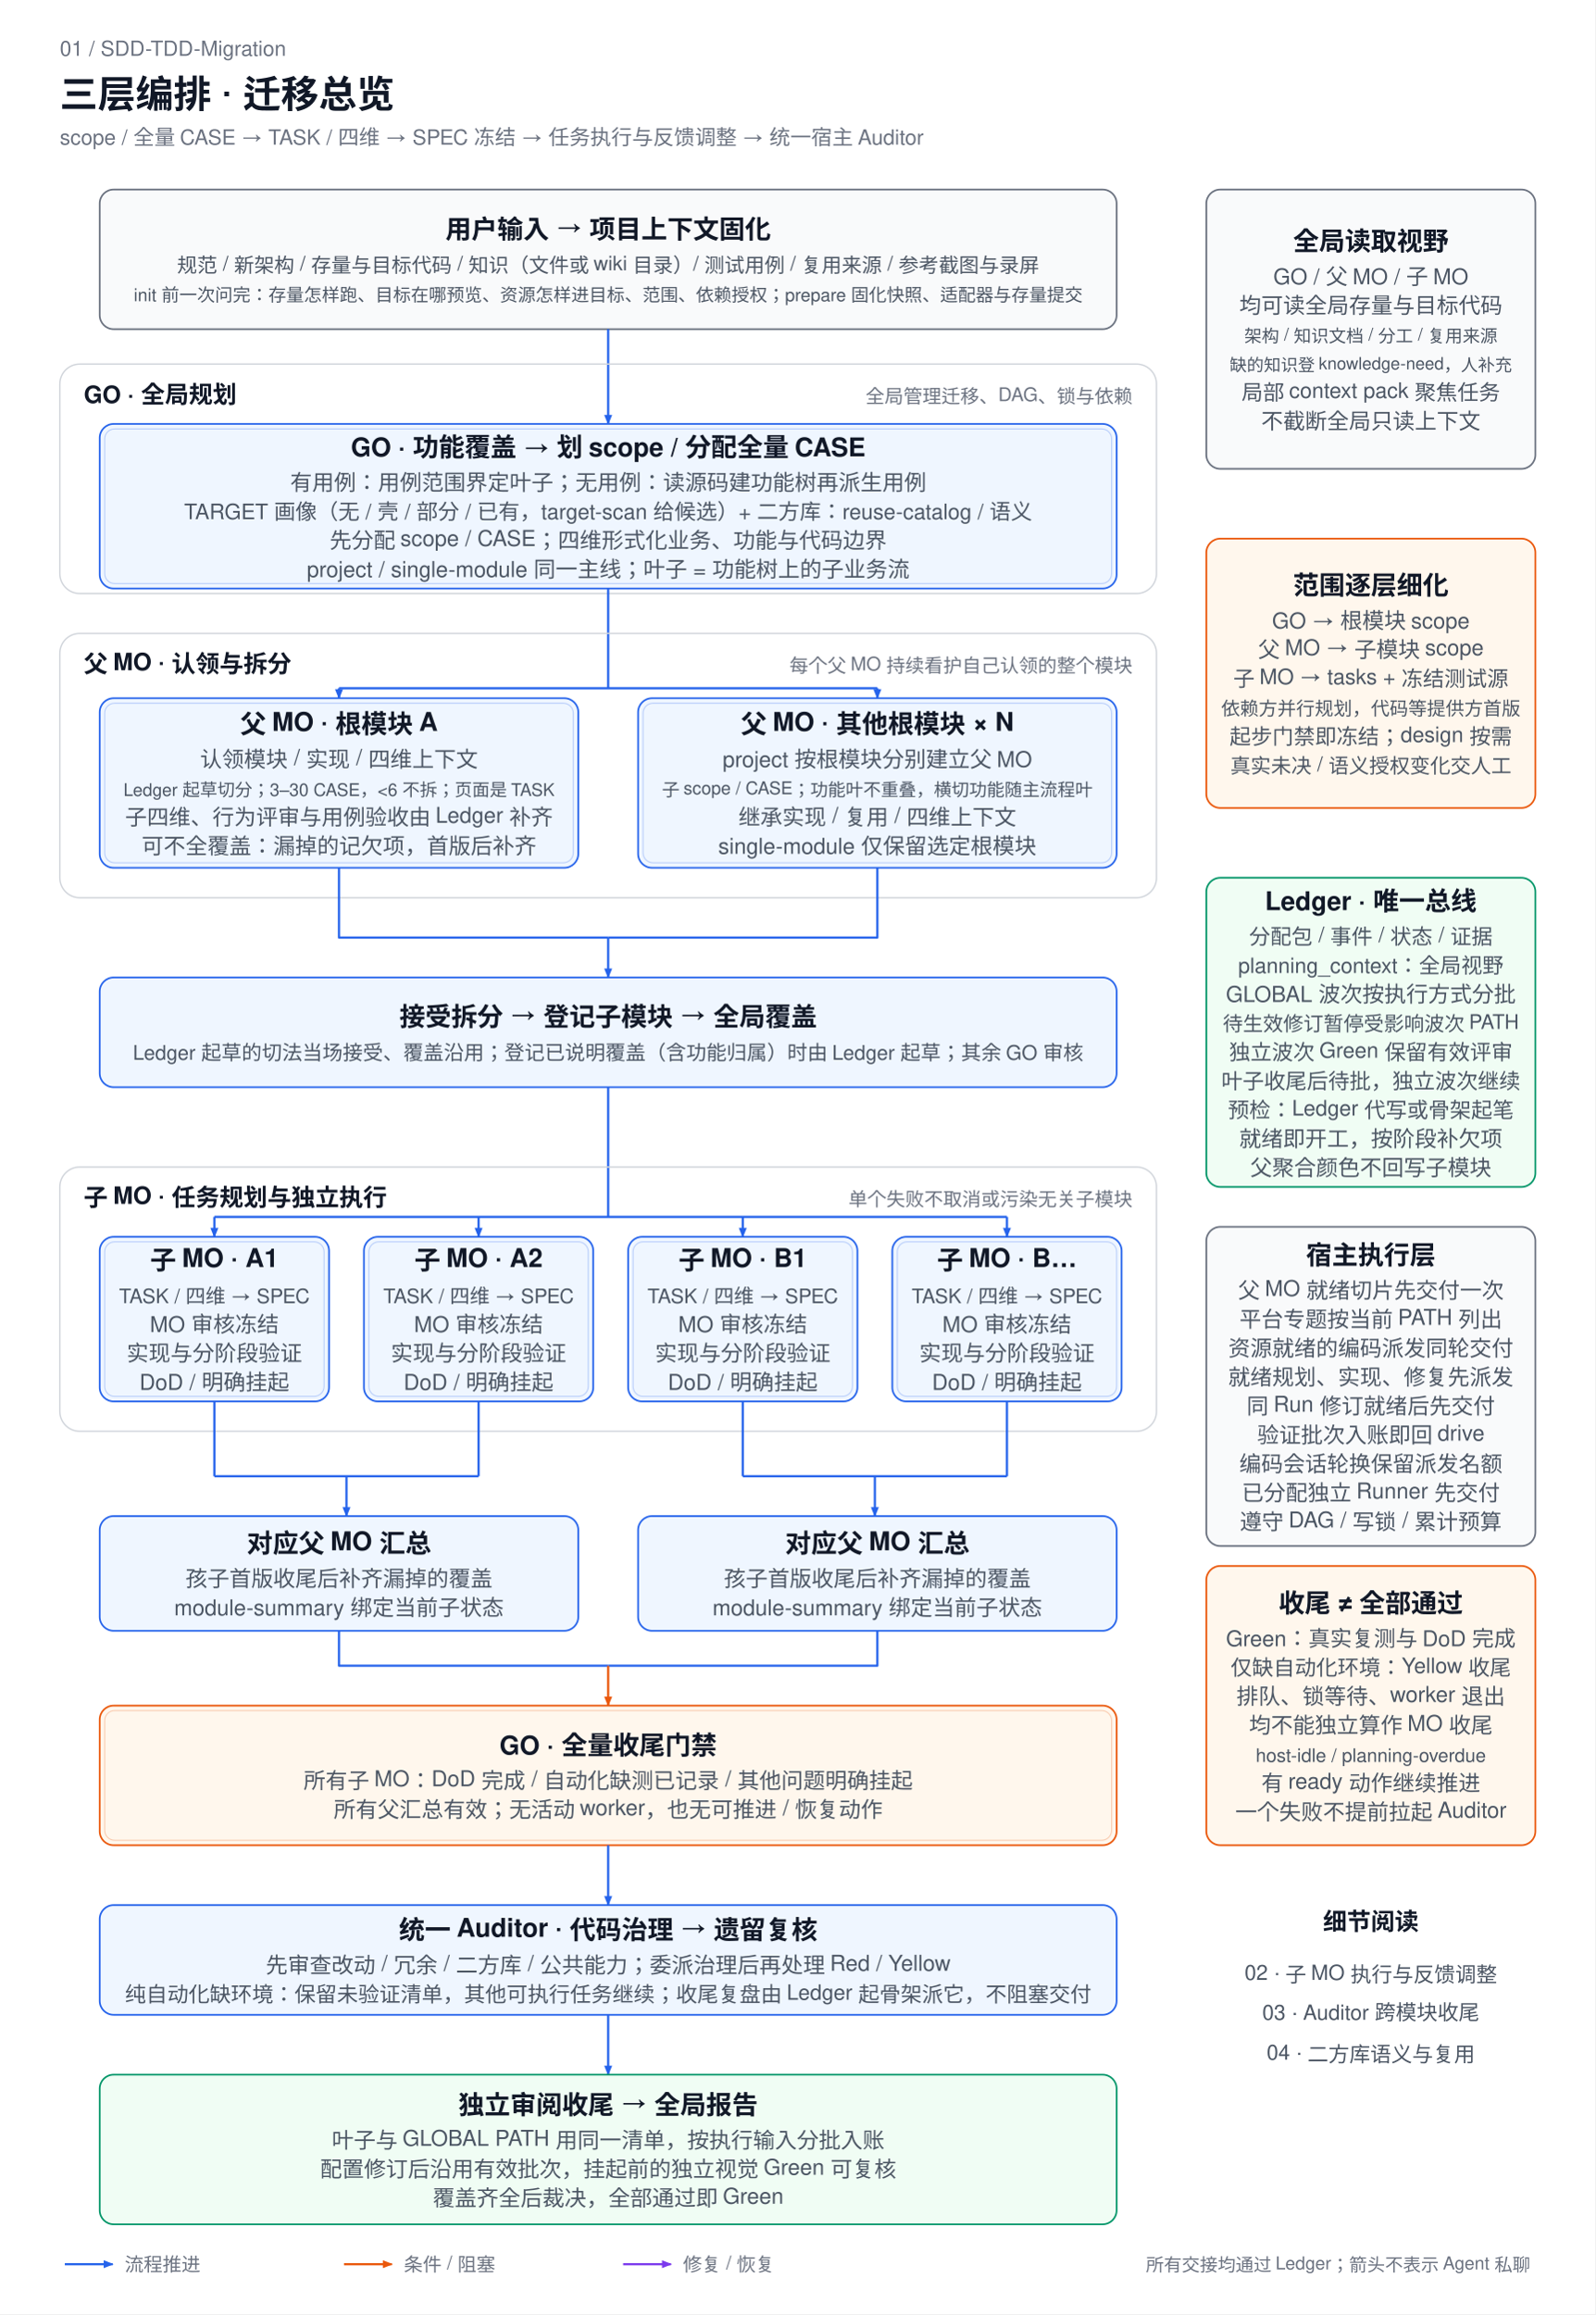
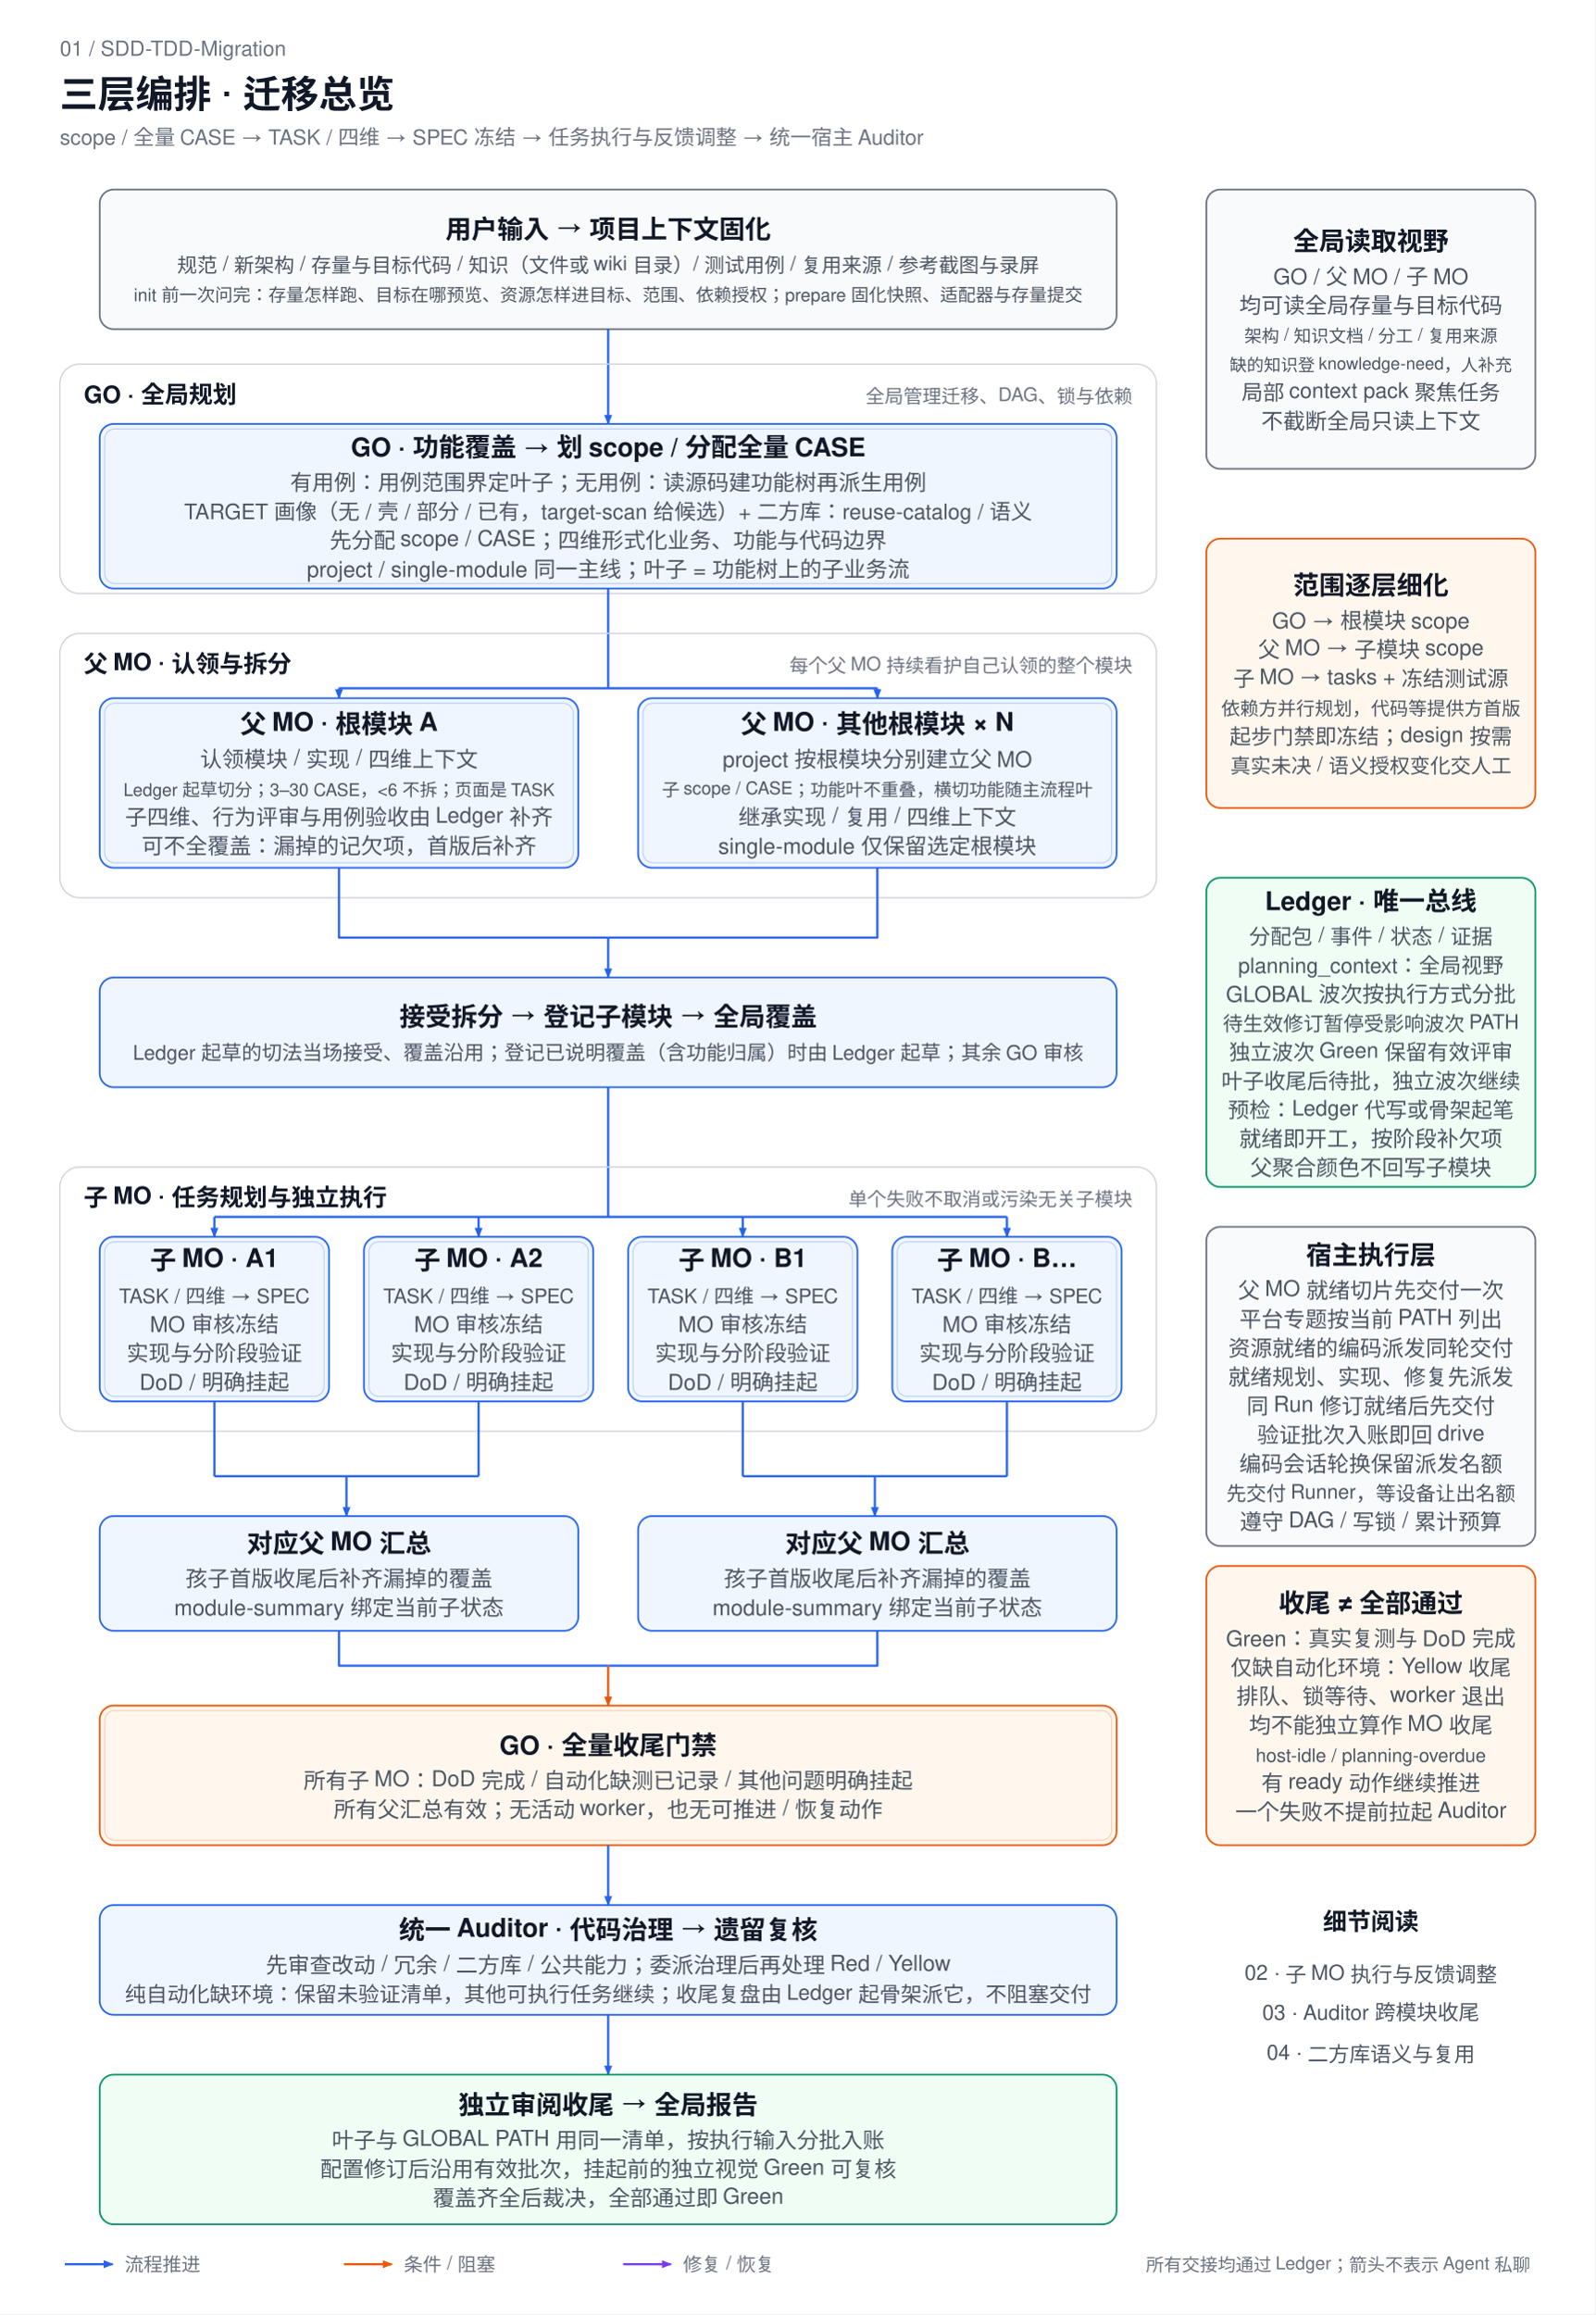
<svg xmlns="http://www.w3.org/2000/svg" width="1600" height="2320" viewBox="0 0 1600 2320" role="img" aria-labelledby="title desc">
  <style>text {font-family: "Helvetica Neue", Helvetica, Arial, "PingFang SC", "Microsoft YaHei", sans-serif;}</style>
  <defs>
    <marker id="arrow-blue" markerWidth="10" markerHeight="8" refX="9" refY="4" orient="auto" markerUnits="userSpaceOnUse">
      <path d="M0,0 L10,4 L0,8 Z" fill="#2563eb" />
    </marker>
    <marker id="arrow-orange" markerWidth="10" markerHeight="8" refX="9" refY="4" orient="auto" markerUnits="userSpaceOnUse">
      <path d="M0,0 L10,4 L0,8 Z" fill="#ea580c" />
    </marker>
    <marker id="arrow-green" markerWidth="10" markerHeight="8" refX="9" refY="4" orient="auto" markerUnits="userSpaceOnUse">
      <path d="M0,0 L10,4 L0,8 Z" fill="#059669" />
    </marker>
    <marker id="arrow-purple" markerWidth="10" markerHeight="8" refX="9" refY="4" orient="auto" markerUnits="userSpaceOnUse">
      <path d="M0,0 L10,4 L0,8 Z" fill="#7c3aed" />
    </marker>
    <marker id="arrow-gray" markerWidth="10" markerHeight="8" refX="9" refY="4" orient="auto" markerUnits="userSpaceOnUse">
      <path d="M0,0 L10,4 L0,8 Z" fill="#6b7280" />
    </marker>
  </defs>
  <rect width="1600" height="2320" fill="white" />
  <text x="60" y="56" font-size="21.00" fill="#6b7280" text-anchor="start" font-weight="400">01  /  SDD-TDD-Migration</text>
  <text x="60" y="108" font-size="38.00" fill="#111827" text-anchor="start" font-weight="700">三层编排 · 迁移总览</text>
  <text x="60" y="145" font-size="21.00" fill="#6b7280" text-anchor="start" font-weight="400">scope / 全量 CASE → TASK / 四维 → SPEC 冻结 → 任务执行与反馈调整 → 统一宿主 Auditor</text>
  <rect x="100" y="190" width="1020" height="140" rx="14" fill="#f9fafb" stroke="#6b7280" stroke-width="1.7" />
  <text x="610.0" y="239.0" font-size="26.00" fill="#111827" text-anchor="middle" font-weight="650">用户输入 → 项目上下文固化</text>
  <text x="610.0" y="273.0" font-size="20.16" fill="#4b5563" text-anchor="middle" font-weight="400">规范 / 新架构 / 存量与目标代码 / 知识（文件或 wiki 目录）/ 测试用例 / 复用来源 / 参考截图与录屏</text>
  <text x="610.0" y="302.0" font-size="17.87" fill="#4b5563" text-anchor="middle" font-weight="400">init 前一次问完：存量怎样跑、目标在哪预览、资源怎样进目标、范围、依赖授权；prepare 固化快照、适配器与存量提交</text>
  <path d="M610,330 L610,425" fill="none" stroke="#2563eb" stroke-width="2.2" stroke-linejoin="round" marker-end="url(#arrow-blue)" />
  <rect x="60" y="365" width="1100" height="230" rx="20" fill="none" stroke="#d1d5db" stroke-width="1.4" />
  <text x="84" y="404" font-size="24.00" fill="#111827" text-anchor="start" font-weight="650">GO  ·  全局规划</text>
  <text x="1136" y="404" font-size="19.00" fill="#6b7280" text-anchor="end" font-weight="400">全局管理迁移、DAG、锁与依赖</text>
  <rect x="100" y="425" width="1020" height="165" rx="14" fill="#eff6ff" stroke="#2563eb" stroke-width="1.7" />
  <rect x="105" y="430" width="1010" height="155" rx="10" fill="none" stroke="#2563eb" stroke-opacity="0.28" />
  <text x="610.0" y="457.5" font-size="26.00" fill="#111827" text-anchor="middle" font-weight="650">GO · 功能覆盖 → 划 scope / 分配全量 CASE</text>
  <text x="610.0" y="491.5" font-size="22.00" fill="#4b5563" text-anchor="middle" font-weight="400">有用例：用例范围界定叶子；无用例：读源码建功能树再派生用例</text>
  <text x="610.0" y="520.5" font-size="21.42" fill="#4b5563" text-anchor="middle" font-weight="400">TARGET 画像（无 / 壳 / 部分 / 已有，target-scan 给候选）+ 二方库：reuse-catalog / 语义</text>
  <text x="610.0" y="549.5" font-size="22.00" fill="#4b5563" text-anchor="middle" font-weight="400">先分配 scope / CASE；四维形式化业务、功能与代码边界</text>
  <text x="610.0" y="578.5" font-size="22.00" fill="#4b5563" text-anchor="middle" font-weight="400">project / single-module 同一主线；叶子 = 功能树上的子业务流</text>
  <path d="M610,590 L610,690" fill="none" stroke="#2563eb" stroke-width="2.2" stroke-linejoin="round" />
  <path d="M340,690 L880,690" fill="none" stroke="#2563eb" stroke-width="2.2" stroke-linejoin="round" />
  <path d="M340,690 L340,700" fill="none" stroke="#2563eb" stroke-width="2.2" stroke-linejoin="round" marker-end="url(#arrow-blue)" />
  <path d="M880,690 L880,700" fill="none" stroke="#2563eb" stroke-width="2.2" stroke-linejoin="round" marker-end="url(#arrow-blue)" />
  <rect x="60" y="635" width="1100" height="265" rx="20" fill="none" stroke="#d1d5db" stroke-width="1.4" />
  <text x="84" y="674" font-size="24.00" fill="#111827" text-anchor="start" font-weight="650">父 MO  ·  认领与拆分</text>
  <text x="1136" y="674" font-size="19.00" fill="#6b7280" text-anchor="end" font-weight="400">每个父 MO 持续看护自己认领的整个模块</text>
  <rect x="100" y="700" width="480" height="170" rx="14" fill="#eff6ff" stroke="#2563eb" stroke-width="1.7" />
  <rect x="105" y="705" width="470" height="160" rx="10" fill="none" stroke="#2563eb" stroke-opacity="0.28" />
  <text x="340.0" y="735.0" font-size="26.00" fill="#111827" text-anchor="middle" font-weight="650">父 MO · 根模块 A</text>
  <text x="340.0" y="769.0" font-size="22.00" fill="#4b5563" text-anchor="middle" font-weight="400">认领模块 / 实现 / 四维上下文</text>
  <text x="340.0" y="798.0" font-size="17.52" fill="#4b5563" text-anchor="middle" font-weight="400">Ledger 起草切分；3–30 CASE，&lt;6 不拆；页面是 TASK</text>
  <text x="340.0" y="827.0" font-size="21.89" fill="#4b5563" text-anchor="middle" font-weight="400">子四维、行为评审与用例验收由 Ledger 补齐</text>
  <text x="340.0" y="856.0" font-size="22.00" fill="#4b5563" text-anchor="middle" font-weight="400">可不全覆盖：漏掉的记欠项，首版后补齐</text>
  <rect x="640" y="700" width="480" height="170" rx="14" fill="#eff6ff" stroke="#2563eb" stroke-width="1.7" />
  <rect x="645" y="705" width="470" height="160" rx="10" fill="none" stroke="#2563eb" stroke-opacity="0.28" />
  <text x="880.0" y="735.0" font-size="26.00" fill="#111827" text-anchor="middle" font-weight="650">父 MO · 其他根模块 × N</text>
  <text x="880.0" y="769.0" font-size="22.00" fill="#4b5563" text-anchor="middle" font-weight="400">project 按根模块分别建立父 MO</text>
  <text x="880.0" y="798.0" font-size="17.71" fill="#4b5563" text-anchor="middle" font-weight="400">子 scope / CASE；功能叶不重叠，横切功能随主流程叶</text>
  <text x="880.0" y="827.0" font-size="22.00" fill="#4b5563" text-anchor="middle" font-weight="400">继承实现 / 复用 / 四维上下文</text>
  <text x="880.0" y="856.0" font-size="22.00" fill="#4b5563" text-anchor="middle" font-weight="400">single-module 仅保留选定根模块</text>
  <path d="M340,870 L340,940 L610,940" fill="none" stroke="#2563eb" stroke-width="2.2" stroke-linejoin="round" />
  <path d="M880,870 L880,940 L610,940" fill="none" stroke="#2563eb" stroke-width="2.2" stroke-linejoin="round" />
  <path d="M610,940 L610,980" fill="none" stroke="#2563eb" stroke-width="2.2" stroke-linejoin="round" marker-end="url(#arrow-blue)" />
  <rect x="100" y="980" width="1020" height="110" rx="14" fill="#eff6ff" stroke="#2563eb" stroke-width="1.7" />
  <text x="610.0" y="1028.5" font-size="26.00" fill="#111827" text-anchor="middle" font-weight="650">接受拆分 → 登记子模块 → 全局覆盖</text>
  <text x="610.0" y="1062.5" font-size="20.27" fill="#4b5563" text-anchor="middle" font-weight="400">Ledger 起草的切法当场接受、覆盖沿用；登记已说明覆盖（含功能归属）时由 Ledger 起草；其余 GO 审核</text>
  <path d="M610,1090 L610,1220" fill="none" stroke="#2563eb" stroke-width="2.2" stroke-linejoin="round" />
  <path d="M215,1220 L1010,1220" fill="none" stroke="#2563eb" stroke-width="2.2" stroke-linejoin="round" />
  <rect x="60" y="1170" width="1100" height="265" rx="20" fill="none" stroke="#d1d5db" stroke-width="1.4" />
  <text x="84" y="1209" font-size="24.00" fill="#111827" text-anchor="start" font-weight="650">子 MO  ·  任务规划与独立执行</text>
  <text x="1136" y="1209" font-size="19.00" fill="#6b7280" text-anchor="end" font-weight="400">单个失败不取消或污染无关子模块</text>
  <path d="M215,1220 L215,1240" fill="none" stroke="#2563eb" stroke-width="2.2" stroke-linejoin="round" marker-end="url(#arrow-blue)" />
  <rect x="100" y="1240" width="230" height="165" rx="14" fill="#eff6ff" stroke="#2563eb" stroke-width="1.7" />
  <rect x="105" y="1245" width="220" height="155" rx="10" fill="none" stroke="#2563eb" stroke-opacity="0.28" />
  <text x="215.0" y="1272.5" font-size="26.00" fill="#111827" text-anchor="middle" font-weight="650">子 MO · A1</text>
  <text x="215.0" y="1306.5" font-size="20.04" fill="#4b5563" text-anchor="middle" font-weight="400">TASK / 四维 → SPEC</text>
  <text x="215.0" y="1335.5" font-size="22.00" fill="#4b5563" text-anchor="middle" font-weight="400">MO 审核冻结</text>
  <text x="215.0" y="1364.5" font-size="22.00" fill="#4b5563" text-anchor="middle" font-weight="400">实现与分阶段验证</text>
  <text x="215.0" y="1393.5" font-size="22.00" fill="#4b5563" text-anchor="middle" font-weight="400">DoD / 明确挂起</text>
  <path d="M480,1220 L480,1240" fill="none" stroke="#2563eb" stroke-width="2.2" stroke-linejoin="round" marker-end="url(#arrow-blue)" />
  <rect x="365" y="1240" width="230" height="165" rx="14" fill="#eff6ff" stroke="#2563eb" stroke-width="1.7" />
  <rect x="370" y="1245" width="220" height="155" rx="10" fill="none" stroke="#2563eb" stroke-opacity="0.28" />
  <text x="480.0" y="1272.5" font-size="26.00" fill="#111827" text-anchor="middle" font-weight="650">子 MO · A2</text>
  <text x="480.0" y="1306.5" font-size="20.04" fill="#4b5563" text-anchor="middle" font-weight="400">TASK / 四维 → SPEC</text>
  <text x="480.0" y="1335.5" font-size="22.00" fill="#4b5563" text-anchor="middle" font-weight="400">MO 审核冻结</text>
  <text x="480.0" y="1364.5" font-size="22.00" fill="#4b5563" text-anchor="middle" font-weight="400">实现与分阶段验证</text>
  <text x="480.0" y="1393.5" font-size="22.00" fill="#4b5563" text-anchor="middle" font-weight="400">DoD / 明确挂起</text>
  <path d="M745,1220 L745,1240" fill="none" stroke="#2563eb" stroke-width="2.2" stroke-linejoin="round" marker-end="url(#arrow-blue)" />
  <rect x="630" y="1240" width="230" height="165" rx="14" fill="#eff6ff" stroke="#2563eb" stroke-width="1.7" />
  <rect x="635" y="1245" width="220" height="155" rx="10" fill="none" stroke="#2563eb" stroke-opacity="0.28" />
  <text x="745.0" y="1272.5" font-size="26.00" fill="#111827" text-anchor="middle" font-weight="650">子 MO · B1</text>
  <text x="745.0" y="1306.5" font-size="20.04" fill="#4b5563" text-anchor="middle" font-weight="400">TASK / 四维 → SPEC</text>
  <text x="745.0" y="1335.5" font-size="22.00" fill="#4b5563" text-anchor="middle" font-weight="400">MO 审核冻结</text>
  <text x="745.0" y="1364.5" font-size="22.00" fill="#4b5563" text-anchor="middle" font-weight="400">实现与分阶段验证</text>
  <text x="745.0" y="1393.5" font-size="22.00" fill="#4b5563" text-anchor="middle" font-weight="400">DoD / 明确挂起</text>
  <path d="M1010,1220 L1010,1240" fill="none" stroke="#2563eb" stroke-width="2.2" stroke-linejoin="round" marker-end="url(#arrow-blue)" />
  <rect x="895" y="1240" width="230" height="165" rx="14" fill="#eff6ff" stroke="#2563eb" stroke-width="1.7" />
  <rect x="900" y="1245" width="220" height="155" rx="10" fill="none" stroke="#2563eb" stroke-opacity="0.28" />
  <text x="1010.0" y="1272.5" font-size="26.00" fill="#111827" text-anchor="middle" font-weight="650">子 MO · B…</text>
  <text x="1010.0" y="1306.5" font-size="20.04" fill="#4b5563" text-anchor="middle" font-weight="400">TASK / 四维 → SPEC</text>
  <text x="1010.0" y="1335.5" font-size="22.00" fill="#4b5563" text-anchor="middle" font-weight="400">MO 审核冻结</text>
  <text x="1010.0" y="1364.5" font-size="22.00" fill="#4b5563" text-anchor="middle" font-weight="400">实现与分阶段验证</text>
  <text x="1010.0" y="1393.5" font-size="22.00" fill="#4b5563" text-anchor="middle" font-weight="400">DoD / 明确挂起</text>
  <path d="M215,1405 L215,1480" fill="none" stroke="#2563eb" stroke-width="2.2" stroke-linejoin="round" />
  <path d="M480,1405 L480,1480" fill="none" stroke="#2563eb" stroke-width="2.2" stroke-linejoin="round" />
  <path d="M215,1480 L480,1480" fill="none" stroke="#2563eb" stroke-width="2.2" stroke-linejoin="round" />
  <path d="M347.5,1480 L347.5,1520" fill="none" stroke="#2563eb" stroke-width="2.2" stroke-linejoin="round" marker-end="url(#arrow-blue)" />
  <rect x="100" y="1520" width="480" height="115" rx="14" fill="#eff6ff" stroke="#2563eb" stroke-width="1.7" />
  <text x="340.0" y="1556.5" font-size="26.00" fill="#111827" text-anchor="middle" font-weight="650">对应父 MO 汇总</text>
  <text x="340.0" y="1590.5" font-size="22.00" fill="#4b5563" text-anchor="middle" font-weight="400">孩子首版收尾后补齐漏掉的覆盖</text>
  <text x="340.0" y="1619.5" font-size="22.00" fill="#4b5563" text-anchor="middle" font-weight="400">module-summary 绑定当前子状态</text>
  <path d="M745,1405 L745,1480" fill="none" stroke="#2563eb" stroke-width="2.2" stroke-linejoin="round" />
  <path d="M1010,1405 L1010,1480" fill="none" stroke="#2563eb" stroke-width="2.2" stroke-linejoin="round" />
  <path d="M745,1480 L1010,1480" fill="none" stroke="#2563eb" stroke-width="2.2" stroke-linejoin="round" />
  <path d="M877.5,1480 L877.5,1520" fill="none" stroke="#2563eb" stroke-width="2.2" stroke-linejoin="round" marker-end="url(#arrow-blue)" />
  <rect x="640" y="1520" width="480" height="115" rx="14" fill="#eff6ff" stroke="#2563eb" stroke-width="1.7" />
  <text x="880.0" y="1556.5" font-size="26.00" fill="#111827" text-anchor="middle" font-weight="650">对应父 MO 汇总</text>
  <text x="880.0" y="1590.5" font-size="22.00" fill="#4b5563" text-anchor="middle" font-weight="400">孩子首版收尾后补齐漏掉的覆盖</text>
  <text x="880.0" y="1619.5" font-size="22.00" fill="#4b5563" text-anchor="middle" font-weight="400">module-summary 绑定当前子状态</text>
  <path d="M340,1635 L340,1670 L610,1670" fill="none" stroke="#2563eb" stroke-width="2.2" stroke-linejoin="round" />
  <path d="M880,1635 L880,1670 L610,1670" fill="none" stroke="#2563eb" stroke-width="2.2" stroke-linejoin="round" />
  <path d="M610,1670 L610,1710" fill="none" stroke="#ea580c" stroke-width="2.2" stroke-linejoin="round" marker-end="url(#arrow-orange)" />
  <rect x="100" y="1710" width="1020" height="140" rx="14" fill="#fff7ed" stroke="#ea580c" stroke-width="1.7" />
  <rect x="105" y="1715" width="1010" height="130" rx="10" fill="none" stroke="#ea580c" stroke-opacity="0.28" />
  <text x="610.0" y="1759.0" font-size="26.00" fill="#111827" text-anchor="middle" font-weight="650">GO · 全量收尾门禁</text>
  <text x="610.0" y="1793.0" font-size="22.00" fill="#4b5563" text-anchor="middle" font-weight="400">所有子 MO：DoD 完成 / 自动化缺测已记录 / 其他问题明确挂起</text>
  <text x="610.0" y="1822.0" font-size="22.00" fill="#4b5563" text-anchor="middle" font-weight="400">所有父汇总有效；无活动 worker，也无可推进 / 恢复动作</text>
  <path d="M610,1850 L610,1910" fill="none" stroke="#2563eb" stroke-width="2.2" stroke-linejoin="round" marker-end="url(#arrow-blue)" />
  <rect x="100" y="1910" width="1020" height="110" rx="14" fill="#eff6ff" stroke="#2563eb" stroke-width="1.7" />
  <text x="610.0" y="1944.0" font-size="26.00" fill="#111827" text-anchor="middle" font-weight="650">统一 Auditor · 代码治理 → 遗留复核</text>
  <text x="610.0" y="1978.0" font-size="22.00" fill="#4b5563" text-anchor="middle" font-weight="400">先审查改动 / 冗余 / 二方库 / 公共能力；委派治理后再处理 Red / Yellow</text>
  <text x="610.0" y="2007.0" font-size="21.26" fill="#4b5563" text-anchor="middle" font-weight="400">纯自动化缺环境：保留未验证清单，其他可执行任务继续；收尾复盘由 Ledger 起骨架派它，不阻塞交付</text>
  <path d="M610,2020 L610,2080" fill="none" stroke="#2563eb" stroke-width="2.2" stroke-linejoin="round" marker-end="url(#arrow-blue)" />
  <rect x="100" y="2080" width="1020" height="150" rx="14" fill="#f0fdf4" stroke="#059669" stroke-width="1.7" />
  <text x="610.0" y="2119.5" font-size="26.00" fill="#111827" text-anchor="middle" font-weight="650">独立审阅收尾 → 全局报告</text>
  <text x="610.0" y="2153.5" font-size="22.00" fill="#4b5563" text-anchor="middle" font-weight="400">叶子与 GLOBAL PATH 用同一清单，按执行输入分批入账</text>
  <text x="610.0" y="2182.5" font-size="22.00" fill="#4b5563" text-anchor="middle" font-weight="400">配置修订后沿用有效批次，挂起前的独立视觉 Green 可复核</text>
  <text x="610.0" y="2211.5" font-size="22.00" fill="#4b5563" text-anchor="middle" font-weight="400">覆盖齐全后裁决，全部通过即 Green</text>
  <rect x="1210" y="190" width="330" height="280" rx="14" fill="#f9fafb" stroke="#6b7280" stroke-width="1.7" />
  <text x="1375.0" y="251.0" font-size="26.00" fill="#111827" text-anchor="middle" font-weight="650">全局读取视野</text>
  <text x="1375.0" y="285.0" font-size="22.00" fill="#4b5563" text-anchor="middle" font-weight="400">GO / 父 MO / 子 MO</text>
  <text x="1375.0" y="314.0" font-size="22.00" fill="#4b5563" text-anchor="middle" font-weight="400">均可读全局存量与目标代码</text>
  <text x="1375.0" y="343.0" font-size="17.51" fill="#4b5563" text-anchor="middle" font-weight="400">架构 / 知识文档 / 分工 / 复用来源</text>
  <text x="1375.0" y="372.0" font-size="17.09" fill="#4b5563" text-anchor="middle" font-weight="400">缺的知识登 knowledge-need，人补充</text>
  <text x="1375.0" y="401.0" font-size="21.46" fill="#4b5563" text-anchor="middle" font-weight="400">局部 context pack 聚焦任务</text>
  <text x="1375.0" y="430.0" font-size="22.00" fill="#4b5563" text-anchor="middle" font-weight="400">不截断全局只读上下文</text>
  <rect x="1210" y="540" width="330" height="270" rx="14" fill="#fff7ed" stroke="#ea580c" stroke-width="1.7" />
  <text x="1375.0" y="596.0" font-size="26.00" fill="#111827" text-anchor="middle" font-weight="650">范围逐层细化</text>
  <text x="1375.0" y="630.0" font-size="22.00" fill="#4b5563" text-anchor="middle" font-weight="400">GO → 根模块 scope</text>
  <text x="1375.0" y="659.0" font-size="22.00" fill="#4b5563" text-anchor="middle" font-weight="400">父 MO → 子模块 scope</text>
  <text x="1375.0" y="688.0" font-size="21.46" fill="#4b5563" text-anchor="middle" font-weight="400">子 MO → tasks + 冻结测试源</text>
  <text x="1375.0" y="717.0" font-size="18.75" fill="#4b5563" text-anchor="middle" font-weight="400">依赖方并行规划，代码等提供方首版</text>
  <text x="1375.0" y="746.0" font-size="21.44" fill="#4b5563" text-anchor="middle" font-weight="400">起步门禁即冻结；design 按需</text>
  <text x="1375.0" y="775.0" font-size="20.39" fill="#4b5563" text-anchor="middle" font-weight="400">真实未决 / 语义授权变化交人工</text>
  <rect x="1210" y="880" width="330" height="310" rx="14" fill="#f0fdf4" stroke="#059669" stroke-width="1.7" />
  <text x="1375.0" y="912.5" font-size="26.00" fill="#111827" text-anchor="middle" font-weight="650">Ledger · 唯一总线</text>
  <text x="1375.0" y="946.5" font-size="21.23" fill="#4b5563" text-anchor="middle" font-weight="400">分配包 / 事件 / 状态 / 证据</text>
  <text x="1375.0" y="975.5" font-size="21.25" fill="#4b5563" text-anchor="middle" font-weight="400">planning_context：全局视野</text>
  <text x="1375.0" y="1004.5" font-size="22.00" fill="#4b5563" text-anchor="middle" font-weight="400">GLOBAL 波次按执行方式分批</text>
  <text x="1375.0" y="1033.5" font-size="20.20" fill="#4b5563" text-anchor="middle" font-weight="400">待生效修订暂停受影响波次 PATH</text>
  <text x="1375.0" y="1062.5" font-size="21.44" fill="#4b5563" text-anchor="middle" font-weight="400">独立波次 Green 保留有效评审</text>
  <text x="1375.0" y="1091.5" font-size="21.43" fill="#4b5563" text-anchor="middle" font-weight="400">叶子收尾后待批，独立波次继续</text>
  <text x="1375.0" y="1120.5" font-size="21.44" fill="#4b5563" text-anchor="middle" font-weight="400">预检：Ledger 代写或骨架起笔</text>
  <text x="1375.0" y="1149.5" font-size="22.00" fill="#4b5563" text-anchor="middle" font-weight="400">就绪即开工，按阶段补欠项</text>
  <text x="1375.0" y="1178.5" font-size="22.00" fill="#4b5563" text-anchor="middle" font-weight="400">父聚合颜色不回写子模块</text>
  <rect x="1210" y="1230" width="330" height="320" rx="14" fill="#f9fafb" stroke="#6b7280" stroke-width="1.7" />
  <text x="1375.0" y="1267.5" font-size="26.00" fill="#111827" text-anchor="middle" font-weight="650">宿主执行层</text>
  <text x="1375.0" y="1301.5" font-size="22.00" fill="#4b5563" text-anchor="middle" font-weight="400">父 MO 就绪切片先交付一次</text>
  <text x="1375.0" y="1330.5" font-size="22.00" fill="#4b5563" text-anchor="middle" font-weight="400">平台专题按当前 PATH 列出</text>
  <text x="1375.0" y="1359.5" font-size="22.00" fill="#4b5563" text-anchor="middle" font-weight="400">资源就绪的编码派发同轮交付</text>
  <text x="1375.0" y="1388.5" font-size="22.00" fill="#4b5563" text-anchor="middle" font-weight="400">就绪规划、实现、修复先派发</text>
  <text x="1375.0" y="1417.5" font-size="22.00" fill="#4b5563" text-anchor="middle" font-weight="400">同 Run 修订就绪后先交付</text>
  <text x="1375.0" y="1446.5" font-size="22.00" fill="#4b5563" text-anchor="middle" font-weight="400">验证批次入账即回 drive</text>
  <text x="1375.0" y="1475.5" font-size="22.00" fill="#4b5563" text-anchor="middle" font-weight="400">编码会话轮换保留派发名额</text>
-   <text x="1375.0" y="1504.5" font-size="22.00" fill="#4b5563" text-anchor="middle" font-weight="400">已分配独立 Runner 先交付</text>
+   <text x="1375.0" y="1504.5" font-size="20.01" fill="#4b5563" text-anchor="middle" font-weight="400">先交付 Runner，等设备让出名额</text>
  <text x="1375.0" y="1533.5" font-size="21.90" fill="#4b5563" text-anchor="middle" font-weight="400">遵守 DAG / 写锁 / 累计预算</text>
  <rect x="1210" y="1570" width="330" height="280" rx="14" fill="#fff7ed" stroke="#ea580c" stroke-width="1.7" />
  <text x="1375.0" y="1616.5" font-size="26.00" fill="#111827" text-anchor="middle" font-weight="650">收尾 ≠ 全部通过</text>
  <text x="1375.0" y="1650.5" font-size="21.90" fill="#4b5563" text-anchor="middle" font-weight="400">Green：真实复测与 DoD 完成</text>
  <text x="1375.0" y="1679.5" font-size="21.44" fill="#4b5563" text-anchor="middle" font-weight="400">仅缺自动化环境：Yellow 收尾</text>
  <text x="1375.0" y="1708.5" font-size="22.00" fill="#4b5563" text-anchor="middle" font-weight="400">排队、锁等待、worker 退出</text>
  <text x="1375.0" y="1737.5" font-size="22.00" fill="#4b5563" text-anchor="middle" font-weight="400">均不能独立算作 MO 收尾</text>
  <text x="1375.0" y="1766.5" font-size="18.80" fill="#4b5563" text-anchor="middle" font-weight="400">host-idle / planning-overdue</text>
  <text x="1375.0" y="1795.5" font-size="22.00" fill="#4b5563" text-anchor="middle" font-weight="400">有 ready 动作继续推进</text>
  <text x="1375.0" y="1824.5" font-size="22.00" fill="#4b5563" text-anchor="middle" font-weight="400">一个失败不提前拉起 Auditor</text>
  <text x="1375" y="1935" font-size="24.00" fill="#111827" text-anchor="middle" font-weight="650">细节阅读</text>
  <text x="1375" y="1985" font-size="21.00" fill="#4b5563" text-anchor="middle" font-weight="400">02 · 子 MO 执行与反馈调整</text>
  <text x="1375" y="2025" font-size="21.00" fill="#4b5563" text-anchor="middle" font-weight="400">03 · Auditor 跨模块收尾</text>
  <text x="1375" y="2065" font-size="21.00" fill="#4b5563" text-anchor="middle" font-weight="400">04 · 二方库语义与复用</text>
  <path d="M65,2270 L113,2270" fill="none" stroke="#2563eb" stroke-width="2.2" stroke-linejoin="round" marker-end="url(#arrow-blue)" />
  <text x="125" y="2277" font-size="19.00" fill="#6b7280" text-anchor="start" font-weight="400">流程推进</text>
  <path d="M345,2270 L393,2270" fill="none" stroke="#ea580c" stroke-width="2.2" stroke-linejoin="round" marker-end="url(#arrow-orange)" />
  <text x="405" y="2277" font-size="19.00" fill="#6b7280" text-anchor="start" font-weight="400">条件 / 阻塞</text>
  <path d="M625,2270 L673,2270" fill="none" stroke="#7c3aed" stroke-width="2.2" stroke-linejoin="round" marker-end="url(#arrow-purple)" />
  <text x="685" y="2277" font-size="19.00" fill="#6b7280" text-anchor="start" font-weight="400">修复 / 恢复</text>
  <text x="1535" y="2277" font-size="18.00" fill="#6b7280" text-anchor="end" font-weight="400">所有交接均通过 Ledger；箭头不表示 Agent 私聊</text>
</svg>
